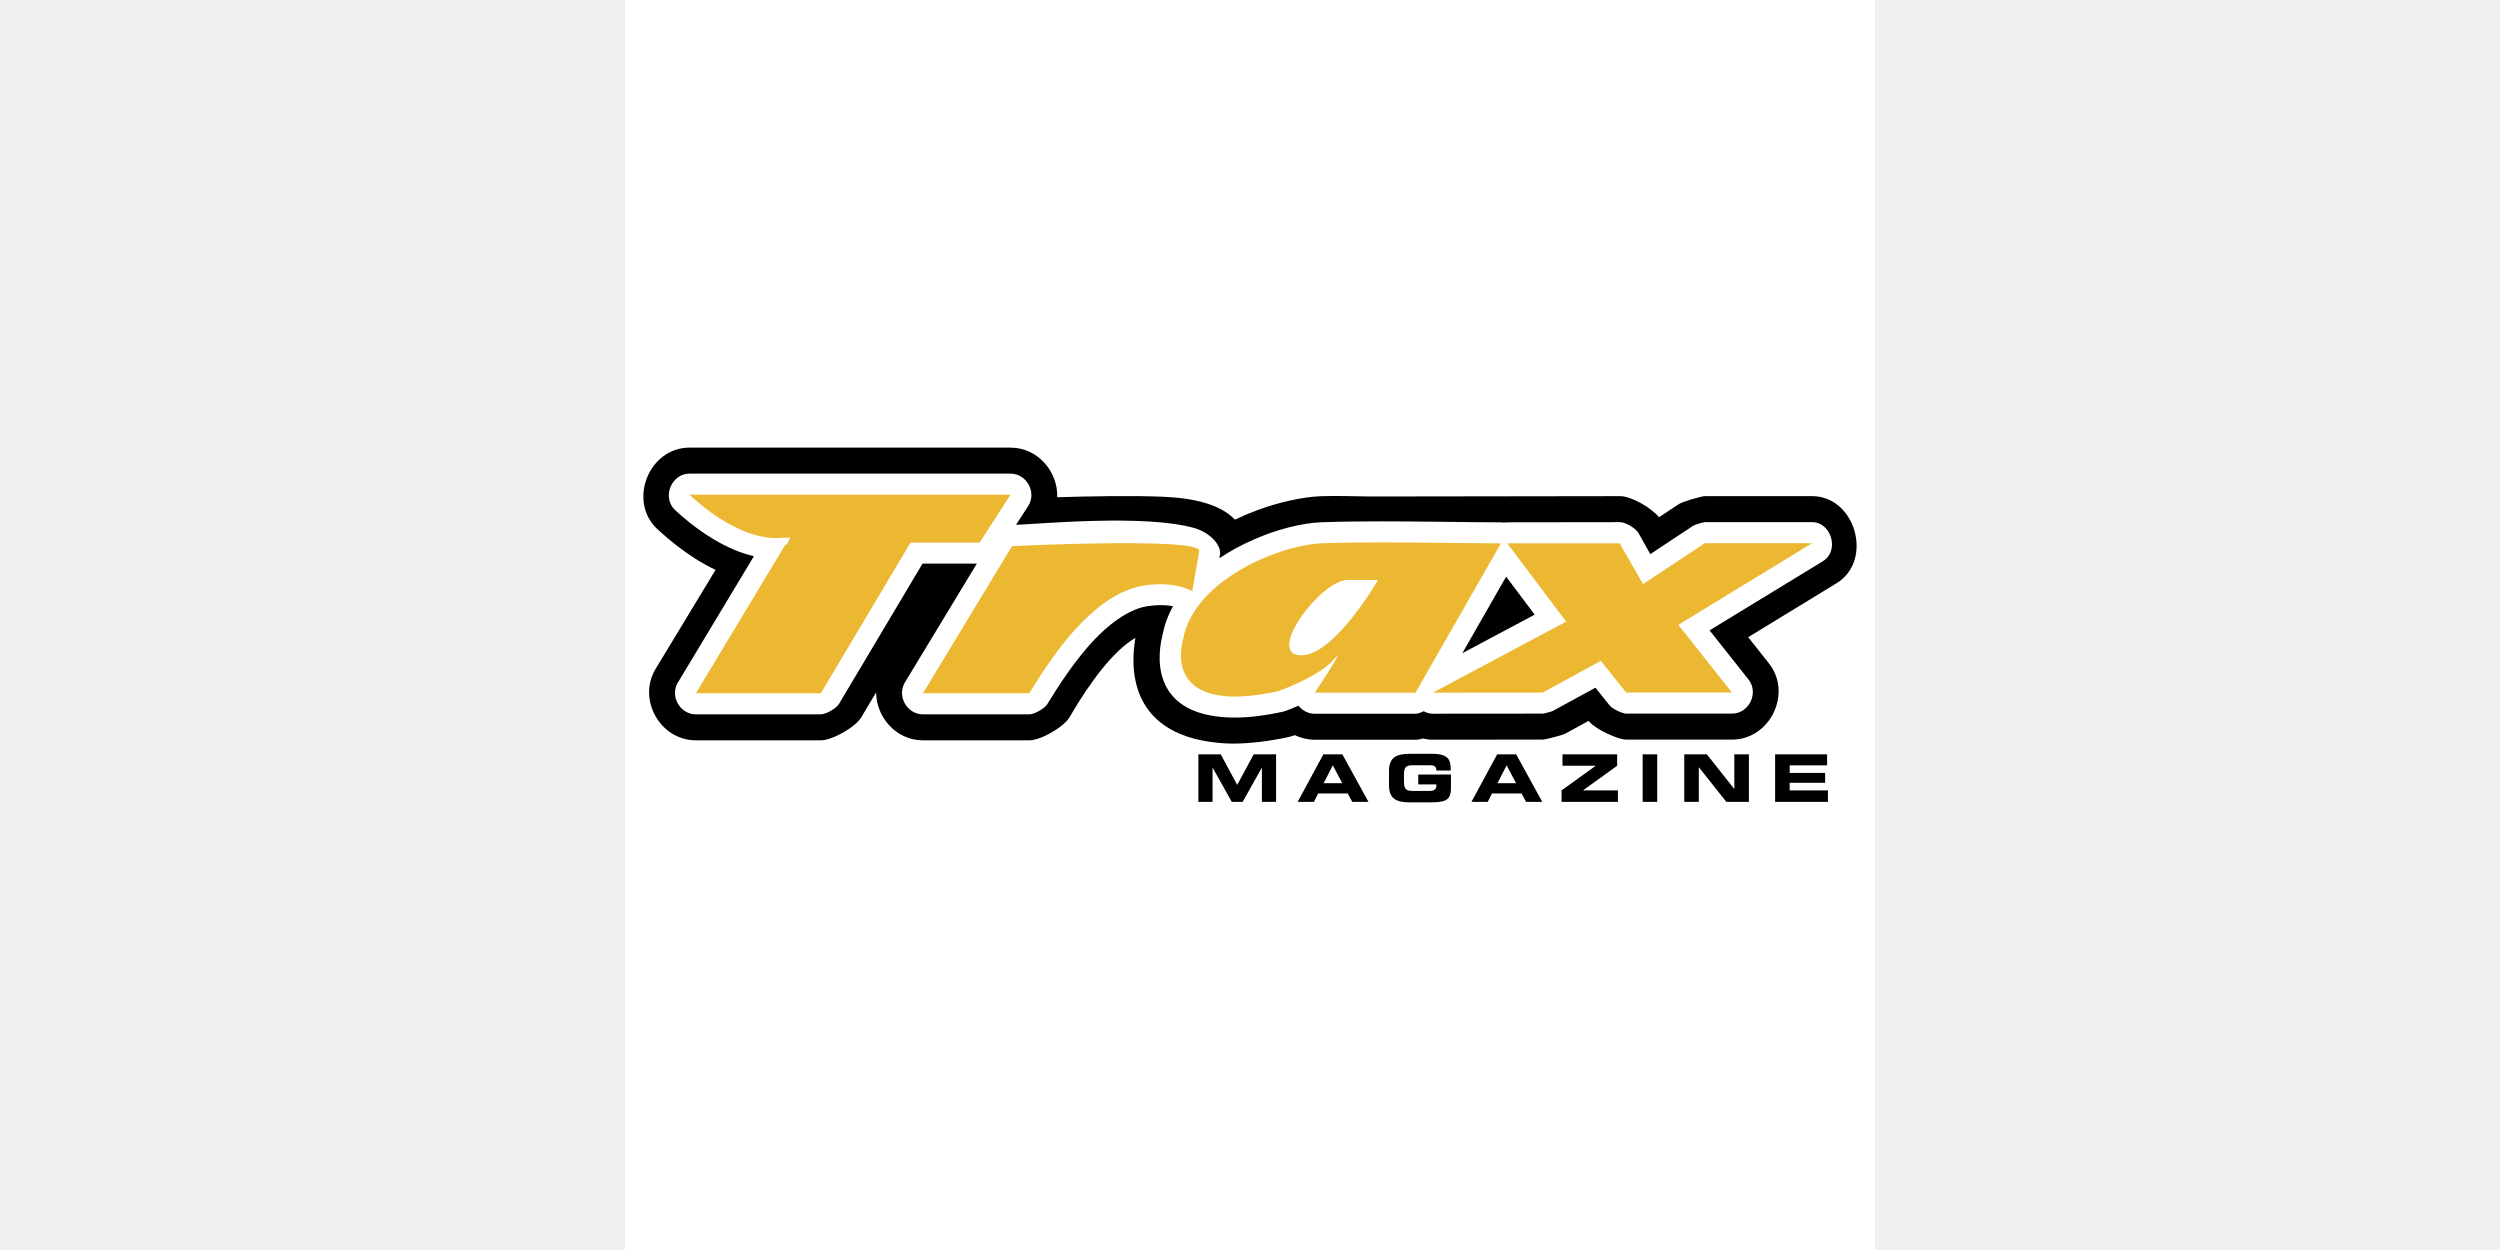
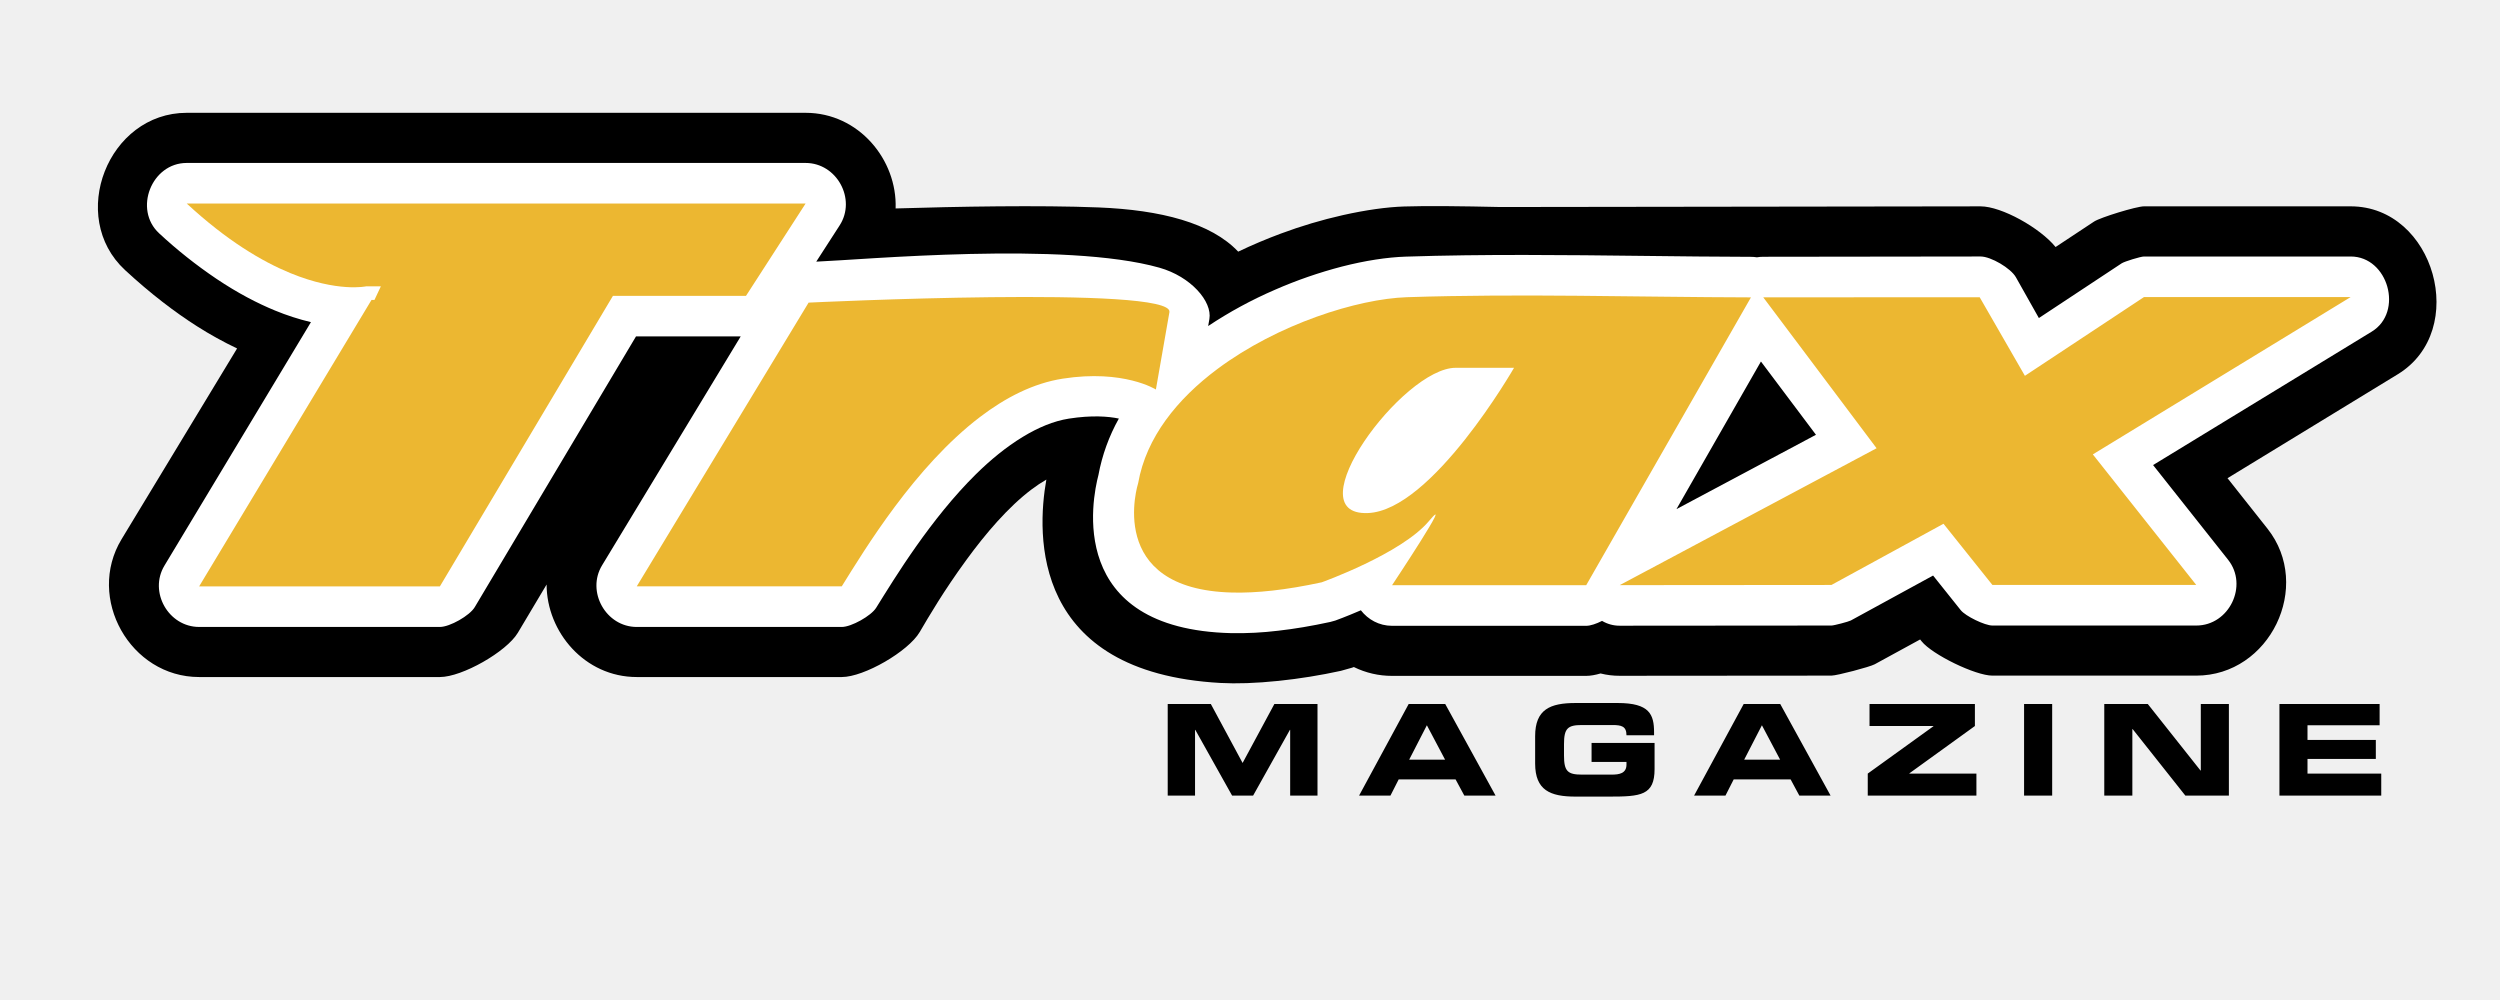
- <svg xmlns="http://www.w3.org/2000/svg" width="1000" height="500" viewBox="0 0 192.756 192.756">
-   <path fill-rule="evenodd" clip-rule="evenodd" fill="#fff" d="M0 0h192.756v192.756H0V0z" />
+ <svg xmlns="http://www.w3.org/2000/svg" width="250" height="100" x="0" y="100" viewBox="65 60 60 80">
+   <path fill-rule="evenodd" clip-rule="evenodd" fill="transparent" d="M0 0h192.756v192.756H0V0z" />
  <path fill-rule="evenodd" clip-rule="evenodd" d="M88.417 116.322h3.451l2.54 4.715 2.541-4.715h3.451v7.326h-2.187v-5.261h-.02l-2.944 5.261h-1.681l-2.945-5.261h-.02v5.261h-2.186v-7.326zM107.693 116.322h2.926l4.027 7.326h-2.5l-.699-1.295h-4.553l-.658 1.295h-2.51l3.967-7.326zm.041 4.451h2.873l-1.457-2.752-1.416 2.752zM117.811 118.893c0-2.146 1.205-2.652 3.229-2.652h3.381c2.551 0 2.904.922 2.904 2.348v.232h-2.207c0-.729-.414-.818-1.133-.818h-2.439c-1.133 0-1.426.271-1.426 1.527v.91c0 1.256.293 1.529 1.426 1.529h2.398c.588 0 1.174-.092 1.174-.801v-.211h-2.793v-1.52h5.041v2.086c0 2.105-1.094 2.205-3.623 2.205h-2.703c-2.023 0-3.229-.506-3.229-2.65v-2.185zM134.494 116.322h2.926l4.027 7.326h-2.5l-.697-1.295h-4.555l-.658 1.295h-2.51l3.967-7.326zm.041 4.451h2.875l-1.457-2.752-1.418 2.752zM144.42 121.887l5.252-3.785v-.02h-5.11v-1.76h8.43v1.76l-5.242 3.785v.02h5.363v1.761h-8.693v-1.761zM156.926 116.322h2.248v7.326h-2.248v-7.326zM163.342 116.322h3.482l4.219 5.323h.021v-5.323h2.247v7.326h-3.483l-4.219-5.324h-.021v5.324h-2.246v-7.326zM177.354 116.322h8.015v1.699H179.6v1.174h5.466v1.518H179.6v1.174h5.9v1.761h-8.146v-7.326z" />
  <path d="M153.445 76.508c1.678-.002 4.766 1.728 6.002 3.254l3.078-2.036c.502-.332 3.395-1.219 3.996-1.219h16.533c6.707 0 9.508 9.931 3.768 13.434l-13.621 8.314 3.195 4.035c3.65 4.607.189 11.76-5.695 11.76h-16.307c-1.361 0-4.818-1.684-5.668-2.748l-.115-.145-3.637 1.986c-.389.213-3.018.906-3.457.906l-16.938.014a6.161 6.161 0 0 1-1.533-.186c-.424.123-.816.193-1.15.193h-15.531a6.892 6.892 0 0 1-3.057-.707l-.133.049c-.029.012-.877.248-.908.256a45.634 45.634 0 0 1-4.967.801c-1.845.191-3.384.238-4.659.168-15.125-.84-14.723-11.832-13.933-16.27-.401.232-.79.492-1.164.773-1.896 1.426-3.704 3.557-5.23 5.648-1.824 2.498-3.001 4.52-3.737 5.775-.907 1.547-4.449 3.6-6.235 3.6h-16.4c-4.166 0-7.208-3.607-7.214-7.402l-2.299 3.859c-.906 1.521-4.463 3.543-6.235 3.543H10.932c-5.511 0-9.059-6.314-6.207-11.025l9.242-15.262a29.725 29.725 0 0 1-3.206-1.775c-1.776-1.131-3.706-2.597-5.756-4.493-4.618-4.271-1.363-12.583 4.932-12.583h49.51c4.266 0 7.342 3.774 7.202 7.651 4.959-.151 11.466-.272 16.234-.081 4.987.201 9.003 1.237 11.172 3.537a41.405 41.405 0 0 1 3.409-1.444 38.373 38.373 0 0 1 4.965-1.478c1.85-.413 3.516-.646 4.896-.691.918-.03 2.045-.038 3.393-.028 1.336.01 2.748.035 4.299.071l38.428-.054z" />
  <path d="M136.061 80.542l17.385-.023c.826-.001 2.42.939 2.826 1.661l1.838 3.264 6.625-4.379c.225-.148 1.518-.545 1.787-.545h16.533c3 0 4.252 4.442 1.686 6.009l-17.494 10.676 6.002 7.578c1.633 2.061.086 5.26-2.547 5.26h-16.307c-.609 0-2.154-.752-2.535-1.229l-2.213-2.771-6.582 3.596c-.174.094-1.35.404-1.547.404l-16.938.014a2.743 2.743 0 0 1-1.416-.385c-.463.234-.932.393-1.268.393h-15.531c-1.041 0-1.922-.504-2.496-1.242-1.203.52-2.033.816-2.041.82l-.406.113c-1.5.326-2.885.557-4.158.701a27.198 27.198 0 0 1-3.744.195c-13.275-.314-11.146-10.74-10.646-12.646a14.737 14.737 0 0 1 1.634-4.521c-.851-.177-2.159-.281-3.993.004-1.223.19-2.465.715-3.687 1.458-1.344.816-2.604 1.856-3.763 3-1.796 1.773-3.407 3.828-4.75 5.73-1.367 1.934-2.476 3.748-3.222 4.945-.404.65-1.987 1.535-2.751 1.535h-16.4c-2.465 0-4.052-2.826-2.776-4.932l11.09-18.312H45.88L32.981 108.57c-.405.682-1.997 1.586-2.789 1.586h-19.26c-2.452 0-4.044-2.799-2.777-4.906l11.72-19.478a19.27 19.27 0 0 1-2.873-.93c-1.405-.577-2.982-1.393-4.692-2.541a37.666 37.666 0 0 1-4.58-3.636c-2.066-1.911-.61-5.629 2.206-5.629h49.51c2.498 0 4.083 2.893 2.726 4.995L60.3 80.932c3.715-.149 19.907-1.65 27.452.483 2.515.711 4.244 2.701 3.998 4.113l-.097.555a33.993 33.993 0 0 1 5.349-2.904 35.914 35.914 0 0 1 5.352-1.854c1.863-.477 3.613-.745 5.098-.794 6.301-.208 12.684-.133 19.043-.059 2.885.034 5.766.068 8.58.075.162 0 .322.014.477.038a3.04 3.04 0 0 1 .509-.043zm-6.944 20.187l11.16-5.947-4.402-5.861-6.758 11.808z" fill="#fff" />
  <path d="M107.553 83.776c-3.943.131-10.338 2.148-15.16 5.744-3.194 2.382-5.698 5.458-6.341 9.136 0 0-2.726 8.506 7.544 8.748 1.902.047 4.25-.191 7.143-.82 0 0 6.373-2.281 8.566-4.887 2.193-2.607-2.939 5.119-2.939 5.119h15.531l13.178-23.025c-9.136-.021-18.401-.317-27.522-.015zm-3.131 17.269c-5.902.217 2.795-11.621 7.031-11.621h4.67s-6.566 11.431-11.701 11.621zM59.688 84.21s29.246-1.412 28.866.76l-1.083 6.191s-2.568-1.629-7.451-.869c-2.355.367-4.581 1.515-6.621 3.068-5.213 3.969-9.212 10.583-11.059 13.549h-16.4L59.688 84.21zm-29.496 22.7h-19.26l13.79-22.917h.236l.51-1.086h-1.175s-2.271.499-6.06-1.057c-2.273-.933-5.093-2.605-8.295-5.568h49.51l-4.768 7.386H44.035L30.192 106.91zm105.869-23.123l17.314-.007 3.617 6.285 9.529-6.301h16.533l-20.627 12.588 8.273 10.445h-16.307l-3.912-4.896-8.965 4.896-16.938.014 20.549-10.952-9.066-12.072z" fill-rule="evenodd" clip-rule="evenodd" fill="#ecb731" />
</svg>
